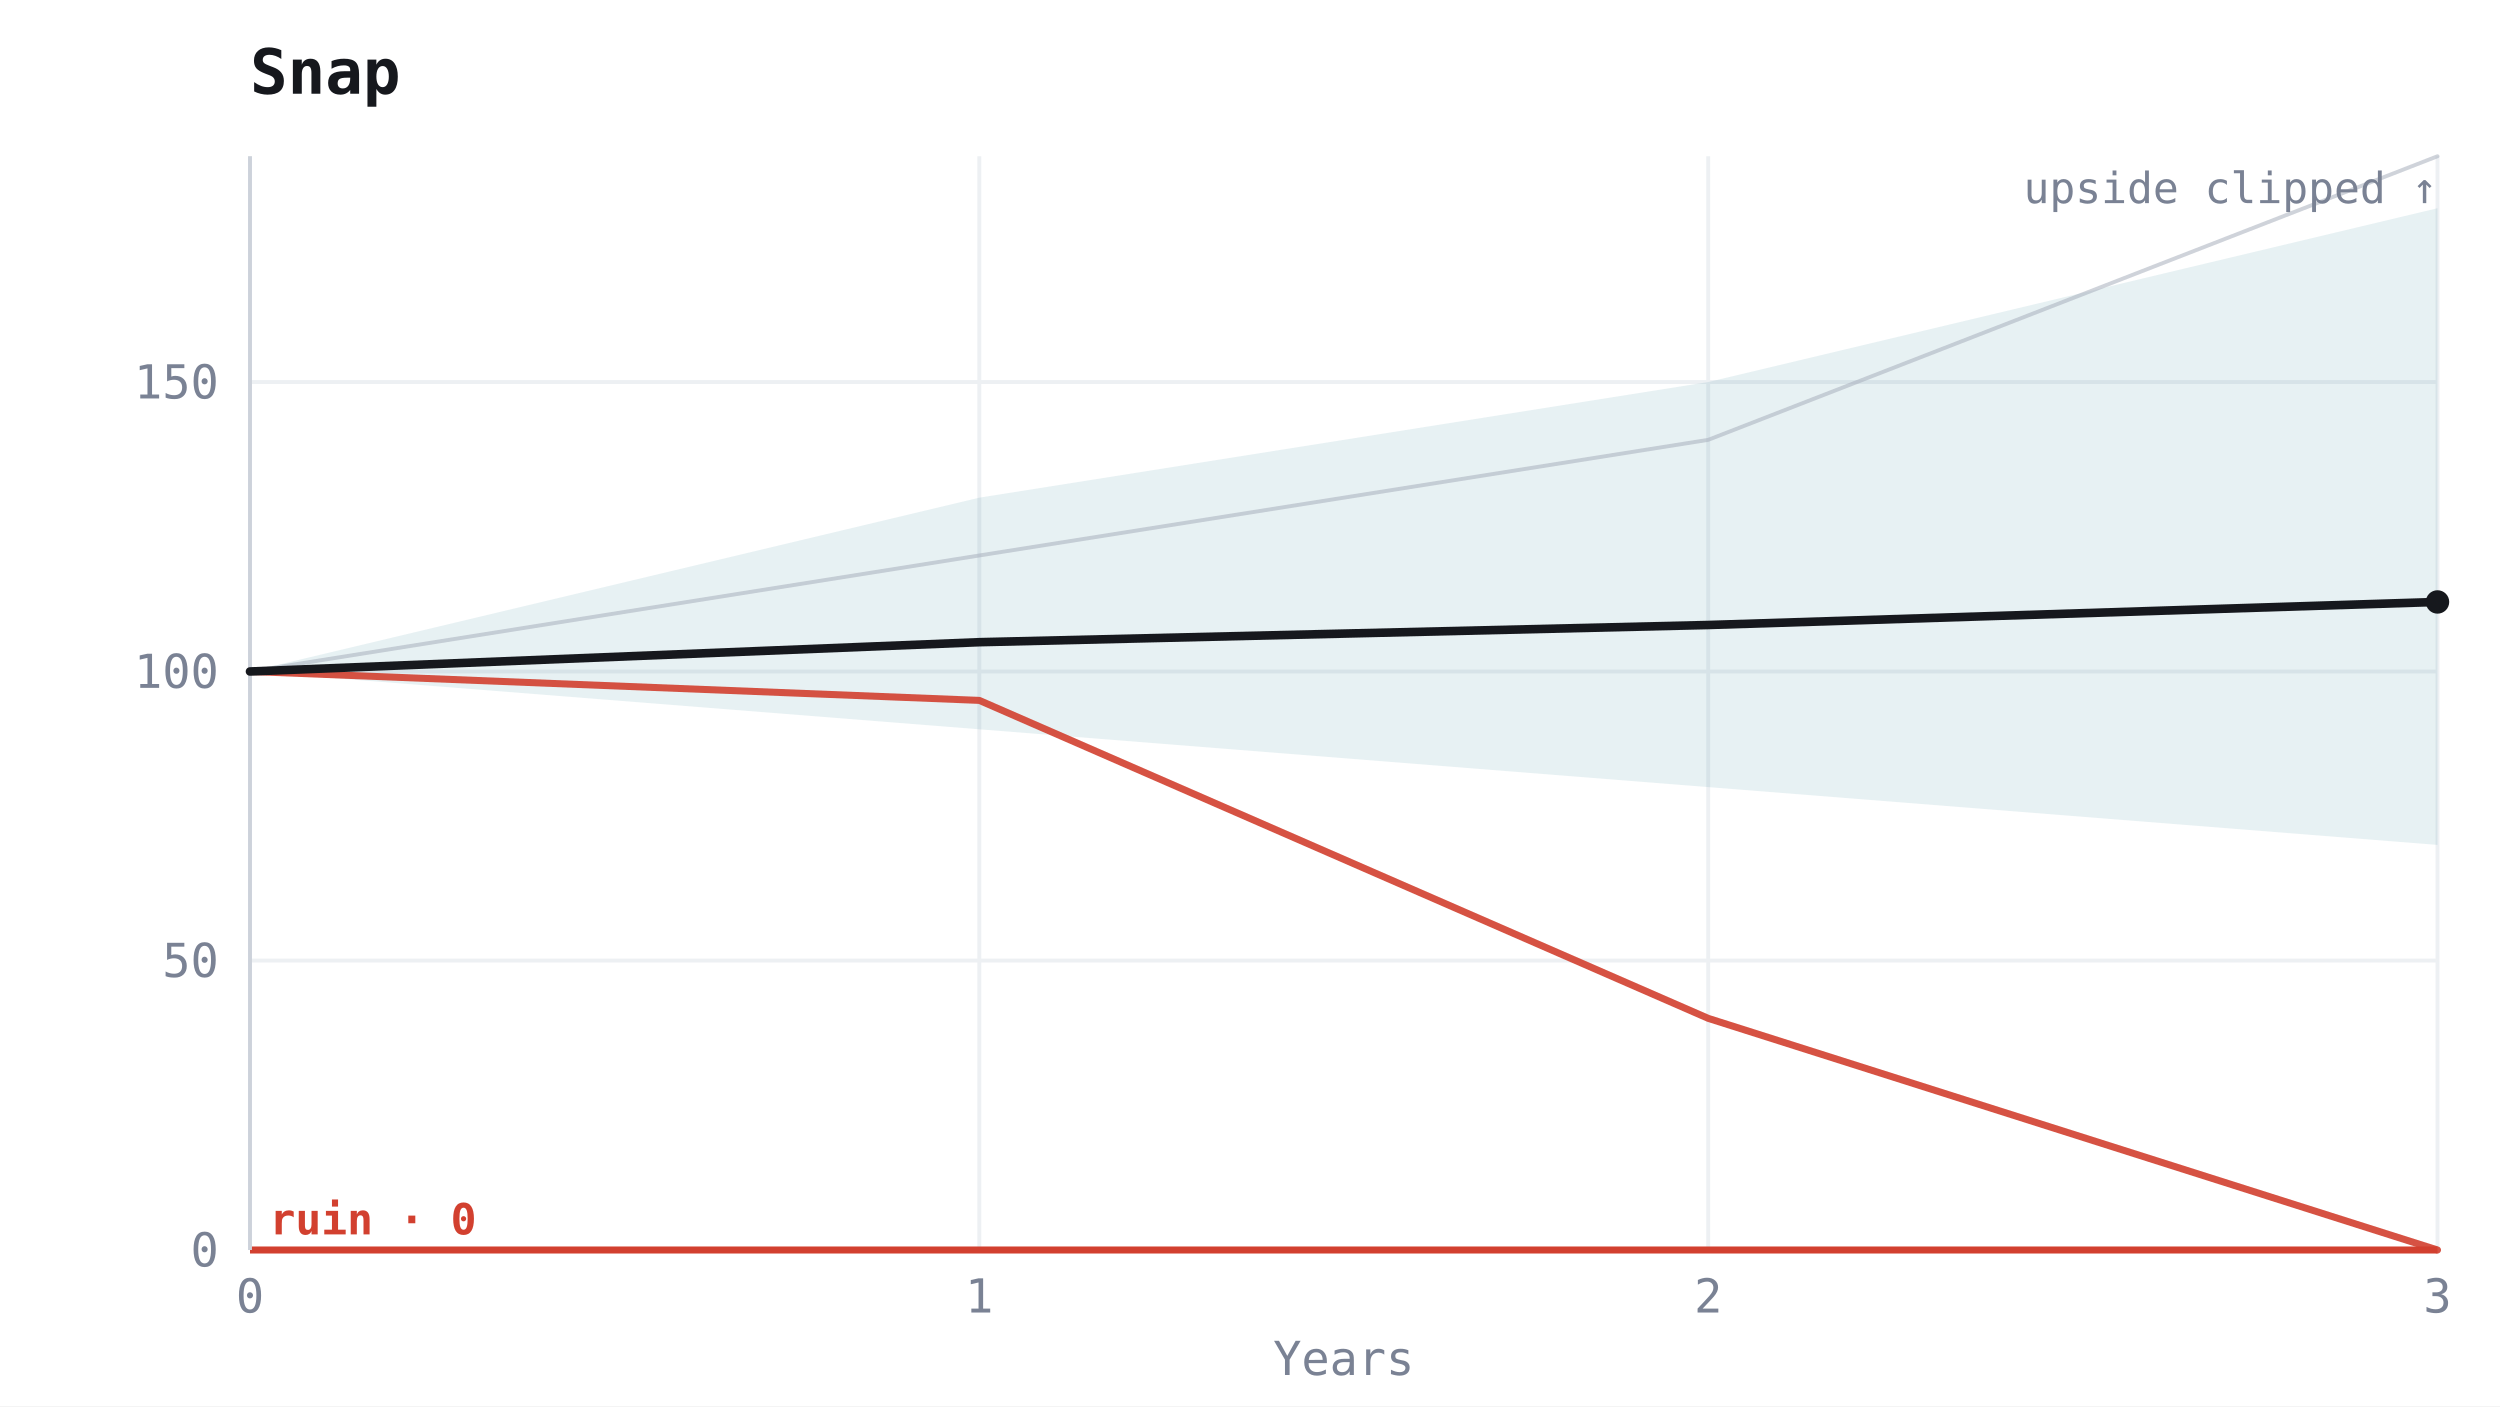
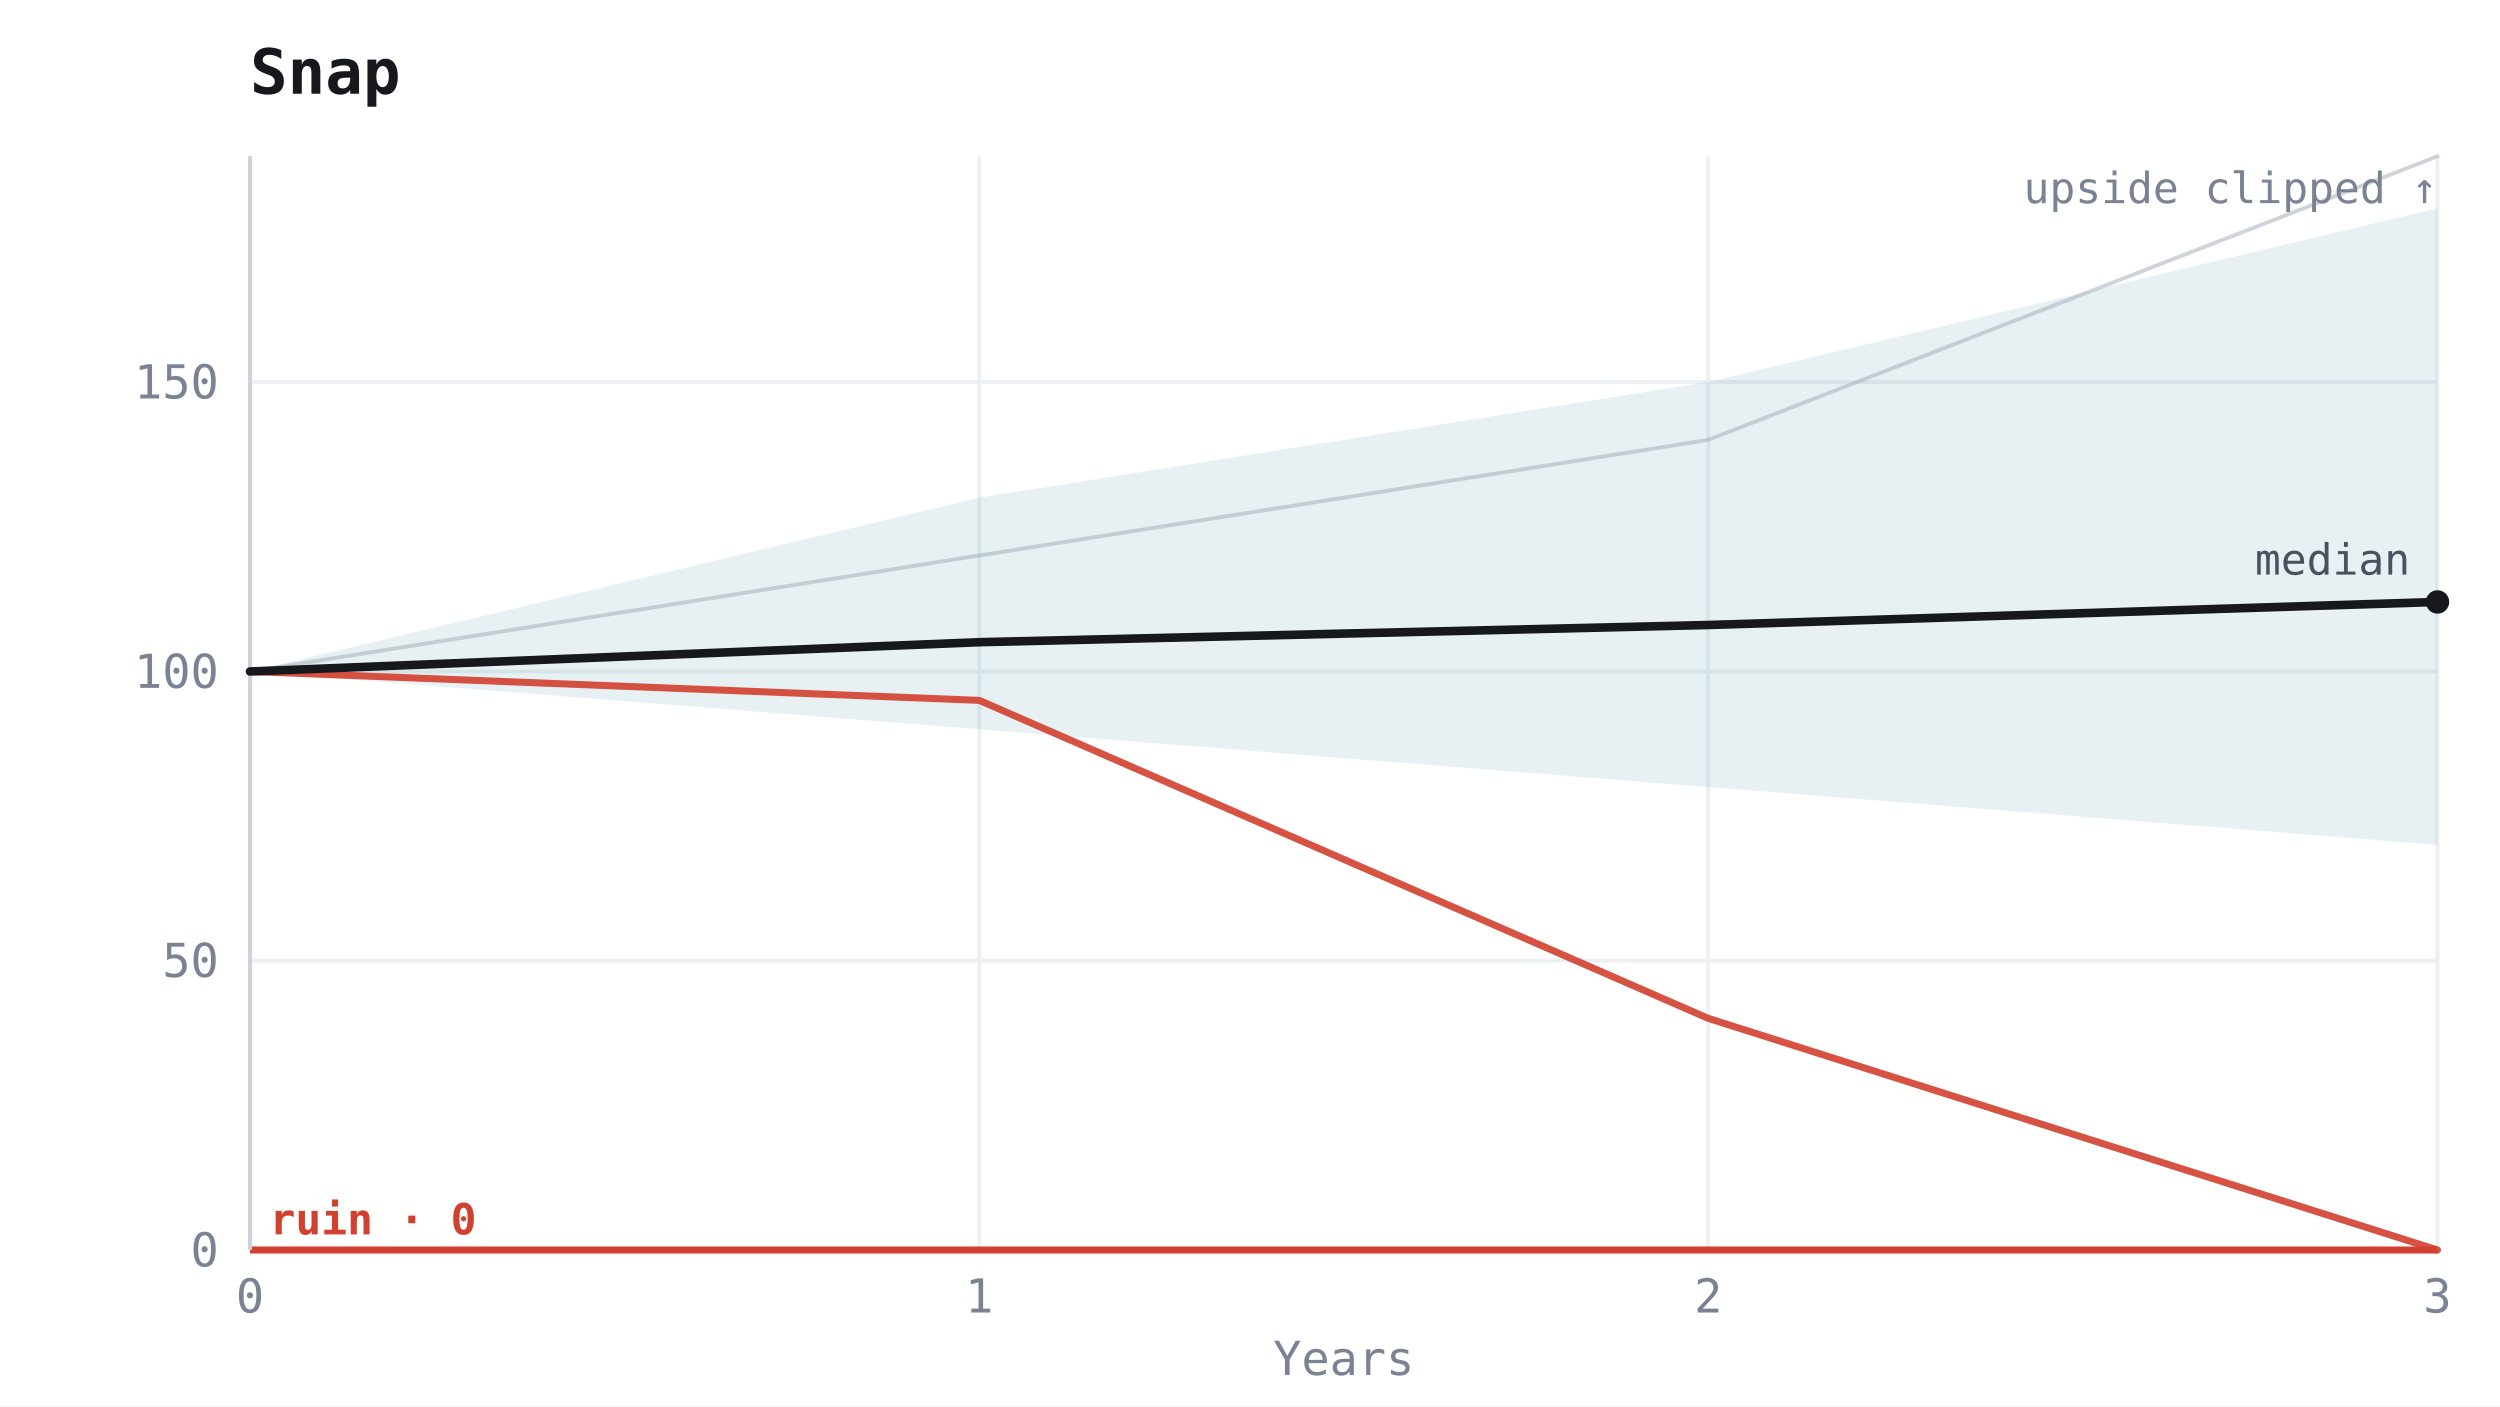
<svg xmlns="http://www.w3.org/2000/svg" viewBox="0 0 640 360" width="640" height="360" font-family="'Spline Sans Mono', ui-monospace, SF Mono, Menlo, Consolas, monospace">
  <rect width="640" height="360" fill="#FFFFFF" />
  <text x="64" y="24" font-size="16" font-weight="600" fill="#16181D">Snap</text>
  <line x1="64" y1="320.0" x2="624" y2="320.0" stroke="#EDF0F3" />
  <text x="56" y="320.0" dy="0.35em" font-size="12" fill="#7A8294" text-anchor="end">0</text>
  <line x1="64" y1="245.9" x2="624" y2="245.9" stroke="#EDF0F3" />
  <text x="56" y="245.9" dy="0.35em" font-size="12" fill="#7A8294" text-anchor="end">50</text>
  <line x1="64" y1="171.9" x2="624" y2="171.9" stroke="#EDF0F3" />
  <text x="56" y="171.9" dy="0.35em" font-size="12" fill="#7A8294" text-anchor="end">100</text>
  <line x1="64" y1="97.8" x2="624" y2="97.8" stroke="#EDF0F3" />
  <text x="56" y="97.8" dy="0.35em" font-size="12" fill="#7A8294" text-anchor="end">150</text>
  <line x1="64.0" y1="40" x2="64.0" y2="320" stroke="#EDF0F3" />
  <text x="64.0" y="336.0" font-size="12" fill="#7A8294" text-anchor="middle">0</text>
  <line x1="250.7" y1="40" x2="250.7" y2="320" stroke="#EDF0F3" />
  <text x="250.7" y="336.0" font-size="12" fill="#7A8294" text-anchor="middle">1</text>
  <line x1="437.3" y1="40" x2="437.3" y2="320" stroke="#EDF0F3" />
  <text x="437.3" y="336.0" font-size="12" fill="#7A8294" text-anchor="middle">2</text>
  <line x1="624.0" y1="40" x2="624.0" y2="320" stroke="#EDF0F3" />
  <text x="624.0" y="336.0" font-size="12" fill="#7A8294" text-anchor="middle">3</text>
  <text x="344.0" y="352.0" font-size="12" fill="#7A8294" text-anchor="middle">Years</text>
  <line x1="64" y1="320" x2="624" y2="320" stroke="#D2402F" stroke-width="1.8" />
  <text x="69" y="316" font-size="11" font-weight="600" fill="#D2402F">ruin · 0</text>
  <line x1="64" y1="40" x2="64" y2="320" stroke="#CDD2DA" />
  <polygon points="64.0,171.9 250.7,186.7 437.3,201.5 624.0,216.3 624.0,53.3 437.3,97.8 250.7,127.4 64.0,171.9" fill="#0B7285" fill-opacity="0.10" stroke="none" />
  <path d="M64.0 171.9L250.7 179.3L437.3 260.7L624.0 320.0" fill="none" stroke="#D2402F" stroke-width="1.8" stroke-opacity="0.9" stroke-linejoin="round" stroke-linecap="round" />
  <path d="M64.0 171.9L250.7 142.2L437.3 112.6L624.0 40.0" fill="none" stroke="#A8AEBC" stroke-width="1" stroke-opacity="0.55" stroke-linejoin="round" stroke-linecap="round" />
  <path d="M64.0 171.9L250.7 164.4L437.3 160.0L624.0 154.1" fill="none" stroke="#16181D" stroke-width="2.2" stroke-linejoin="round" stroke-linecap="round" />
  <circle cx="624.0" cy="154.1" r="3" fill="#16181D" />
+   <text x="617.0" y="147.1" font-size="11" fill="#4A5160" text-anchor="end">median</text>
  <text x="624" y="52.0" font-size="11" fill="#7A8294" text-anchor="end">upside clipped ↑</text>
</svg>
